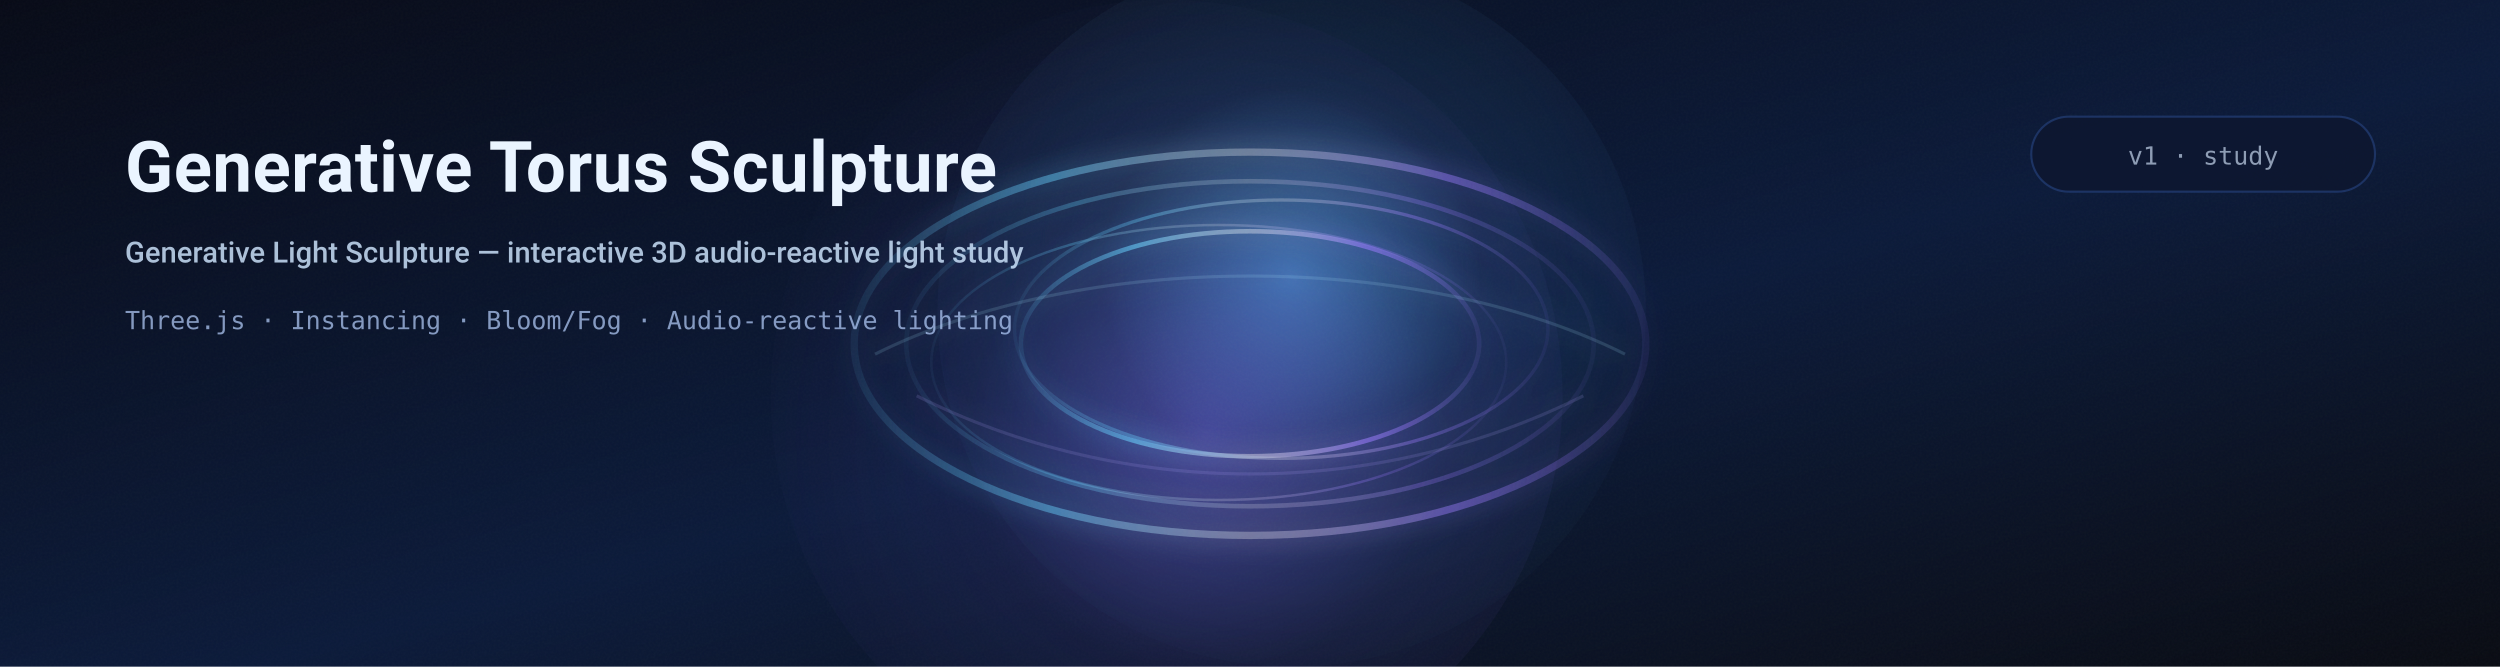
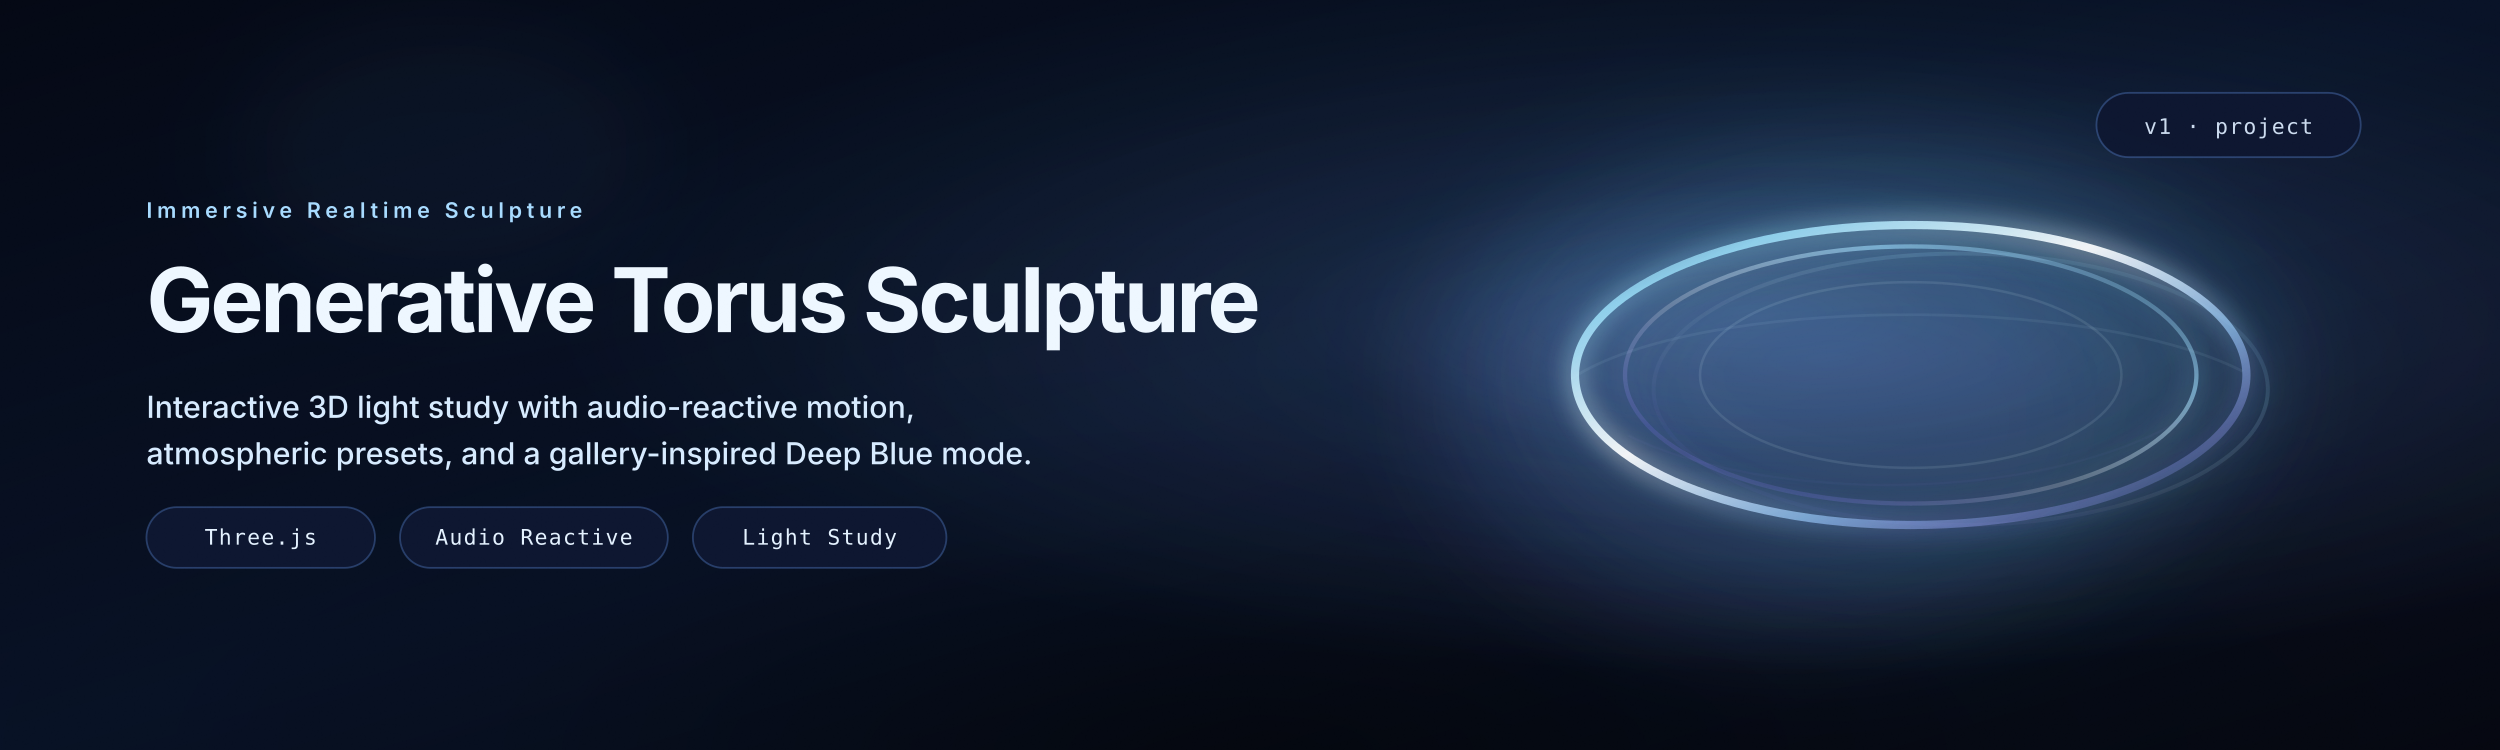
- <svg xmlns="http://www.w3.org/2000/svg" width="1200" height="320" viewBox="0 0 1200 320" role="img" aria-label="Generative Light Sculpture banner">
+ <svg xmlns="http://www.w3.org/2000/svg" width="1400" height="420" viewBox="0 0 1400 420" role="img" aria-label="Generative Torus Sculpture banner">
  <defs>
    <linearGradient id="bg" x1="0" y1="0" x2="1" y2="1">
-       <stop offset="0" stop-color="#070A16" />
-       <stop offset="0.55" stop-color="#0B1A3A" />
-       <stop offset="1" stop-color="#090B12" />
+       <stop offset="0" stop-color="#040814" />
+       <stop offset="0.5" stop-color="#081227" />
+       <stop offset="1" stop-color="#050811" />
    </linearGradient>
-     <radialGradient id="glowA" cx="50%" cy="45%" r="60%">
-       <stop offset="0" stop-color="#57B8FF" stop-opacity="0.55" />
-       <stop offset="0.45" stop-color="#57B8FF" stop-opacity="0.10" />
-       <stop offset="1" stop-color="#57B8FF" stop-opacity="0" />
+     <radialGradient id="ambientBlue" cx="70%" cy="42%" r="48%">
+       <stop offset="0" stop-color="#6ecfff" stop-opacity="0.22" />
+       <stop offset="0.38" stop-color="#6ecfff" stop-opacity="0.08" />
+       <stop offset="1" stop-color="#6ecfff" stop-opacity="0" />
    </radialGradient>
-     <radialGradient id="glowB" cx="55%" cy="55%" r="60%">
-       <stop offset="0" stop-color="#8A6CFF" stop-opacity="0.40" />
-       <stop offset="0.5" stop-color="#8A6CFF" stop-opacity="0.08" />
-       <stop offset="1" stop-color="#8A6CFF" stop-opacity="0" />
+     <radialGradient id="ambientViolet" cx="73%" cy="48%" r="42%">
+       <stop offset="0" stop-color="#8b72ff" stop-opacity="0.16" />
+       <stop offset="0.42" stop-color="#8b72ff" stop-opacity="0.05" />
+       <stop offset="1" stop-color="#8b72ff" stop-opacity="0" />
    </radialGradient>
-     <linearGradient id="torusStroke" x1="0" y1="0" x2="1" y2="0">
-       <stop offset="0" stop-color="#67D1FF" stop-opacity="0.15" />
-       <stop offset="0.25" stop-color="#67D1FF" stop-opacity="0.85" />
-       <stop offset="0.5" stop-color="#FFFFFF" stop-opacity="0.55" />
-       <stop offset="0.75" stop-color="#9A7BFF" stop-opacity="0.85" />
-       <stop offset="1" stop-color="#9A7BFF" stop-opacity="0.15" />
+     <radialGradient id="floorFade" cx="50%" cy="100%" r="72%">
+       <stop offset="0" stop-color="#000000" stop-opacity="0.48" />
+       <stop offset="0.42" stop-color="#000000" stop-opacity="0.12" />
+       <stop offset="1" stop-color="#000000" stop-opacity="0" />
+     </radialGradient>
+     <linearGradient id="torusOuter" x1="0" y1="0" x2="1" y2="1">
+       <stop offset="0" stop-color="#a9e9ff" stop-opacity="0.06" />
+       <stop offset="0.16" stop-color="#9fe5ff" stop-opacity="0.80" />
+       <stop offset="0.42" stop-color="#ffffff" stop-opacity="0.92" />
+       <stop offset="0.66" stop-color="#9bcfff" stop-opacity="0.64" />
+       <stop offset="0.82" stop-color="#97a2ff" stop-opacity="0.34" />
+       <stop offset="1" stop-color="#97a2ff" stop-opacity="0.04" />
+       <animateTransform attributeName="gradientTransform" type="rotate" from="0 0.5 0.5" to="360 0.5 0.5" dur="12s" repeatCount="indefinite" />
    </linearGradient>
-     <filter id="grain" x="-10%" y="-10%" width="120%" height="120%">
-       <feTurbulence type="fractalNoise" baseFrequency="0.9" numOctaves="2" stitchTiles="stitch" />
-       <feColorMatrix type="matrix" values="         1 0 0 0 0         0 1 0 0 0         0 0 1 0 0         0 0 0 0.06 0" />
-     </filter>
-     <filter id="softGlow" x="-30%" y="-30%" width="160%" height="160%">
-       <feGaussianBlur stdDeviation="6" result="blur" />
+     <linearGradient id="torusInner" x1="1" y1="0" x2="0" y2="1">
+       <stop offset="0" stop-color="#9edfff" stop-opacity="0.04" />
+       <stop offset="0.28" stop-color="#9edfff" stop-opacity="0.72" />
+       <stop offset="0.58" stop-color="#ffffff" stop-opacity="0.24" />
+       <stop offset="0.82" stop-color="#8878ff" stop-opacity="0.24" />
+       <stop offset="1" stop-color="#8878ff" stop-opacity="0.03" />
+     </linearGradient>
+     <filter id="softGlow" x="-40%" y="-40%" width="180%" height="180%">
+       <feGaussianBlur stdDeviation="7" result="blur" />
      <feMerge>
        <feMergeNode in="blur" />
        <feMergeNode in="SourceGraphic" />
      </feMerge>
    </filter>
+     <filter id="wideGlow" x="-50%" y="-50%" width="200%" height="200%">
+       <feGaussianBlur stdDeviation="28" />
+     </filter>
+     <filter id="grain" x="-10%" y="-10%" width="120%" height="120%">
+       <feTurbulence type="fractalNoise" baseFrequency="0.82" numOctaves="2" stitchTiles="stitch" />
+       <feColorMatrix type="matrix" values="         1 0 0 0 0         0 1 0 0 0         0 0 1 0 0         0 0 0 0.03 0" />
+     </filter>
    <style>
-       /* Subtle movement (no JS) */
-       .floatA { animation: floatA 6.5s ease-in-out infinite; transform-origin: 600px 160px; }
-       .floatB { animation: floatB 8.2s ease-in-out infinite; transform-origin: 600px 160px; }
-       .spin   { animation: spin 10s linear infinite; transform-origin: 600px 160px; }
-       .pulse  { animation: pulse 4.8s ease-in-out infinite; }
+       .floatA { animation: floatA 9s ease-in-out infinite; transform-origin: 1070px 210px; }
+       .floatB { animation: floatB 12s ease-in-out infinite; transform-origin: 1070px 210px; }
+       .pulse  { animation: pulse 6s ease-in-out infinite; }

-       @keyframes floatA { 0%,100% { transform: translate(0px, 0px); } 50% { transform: translate(0px, -6px);} }
-       @keyframes floatB { 0%,100% { transform: translate(0px, 0px); } 50% { transform: translate(0px, 5px);} }
-       @keyframes spin   { 0% { transform: rotate(0deg); } 100% { transform: rotate(360deg);} }
-       @keyframes pulse  { 0%,100% { opacity: 0.85; } 50% { opacity: 1; } }
+       .spin {
+         animation: spin 36s linear infinite;
+         transform-origin: 980px 210px;
+       }

-       /* Text look */
-       .title { font: 700 34px/1.1 system-ui, -apple-system, Segoe UI, Roboto, Arial, sans-serif; letter-spacing: 0.2px; }
-       .sub   { font: 500 14px/1.4 system-ui, -apple-system, Segoe UI, Roboto, Arial, sans-serif; opacity: 0.82; }
-       .meta  { font: 500 12px/1.4 ui-monospace, SFMono-Regular, Menlo, Monaco, Consolas, monospace; opacity: 0.70; }
+       @keyframes spin {
+         from { transform: rotate(0deg); }
+         to   { transform: rotate(360deg); }
+       }
+ 
+       @keyframes floatA {
+         0%,100% { transform: translate(0px, 0px); }
+         50% { transform: translate(8px, -6px); }
+       }
+ 
+       @keyframes floatB {
+         0%,100% { transform: translate(0px, 0px); }
+         50% { transform: translate(-6px, 6px); }
+       }
+ 
+       @keyframes pulse {
+         0%,100% { opacity: 0.9; }
+         50% { opacity: 1; }
+       }
+ 
+       .eyebrow {
+         font: 600 12px/1.2 Inter, system-ui, -apple-system, Segoe UI, Roboto, Arial, sans-serif;
+         letter-spacing: 0.22em;
+         text-transform: uppercase;
+       }
+ 
+       .title {
+         font: 700 50px/1.06 Inter, system-ui, -apple-system, Segoe UI, Roboto, Arial, sans-serif;
+         letter-spacing: -0.035em;
+       }
+ 
+       .sub {
+         font: 500 17px/1.55 Inter, system-ui, -apple-system, Segoe UI, Roboto, Arial, sans-serif;
+       }
+ 
+       .meta {
+         font: 500 12px/1.4 ui-monospace, SFMono-Regular, Menlo, Monaco, Consolas, monospace;
+         letter-spacing: 0.06em;
+       }
    </style>
  </defs>
-   <rect width="1200" height="320" fill="url(#bg)" />
-   <g class="floatA">
-     <circle cx="620" cy="150" r="170" fill="url(#glowA)" />
+   <rect width="1400" height="420" fill="url(#bg)" />
+   <rect width="1400" height="420" fill="url(#floorFade)" />
+   <g filter="url(#wideGlow)" opacity="0.75">
+     <ellipse cx="1020" cy="210" rx="220" ry="145" fill="#67c8ff" opacity="0.12" />
+     <ellipse cx="980" cy="235" rx="185" ry="120" fill="#8a72ff" opacity="0.08" />
+     <ellipse cx="250" cy="85" rx="115" ry="72" fill="#64c3ff" opacity="0.06" />
  </g>
-   <g class="floatB">
-     <circle cx="560" cy="190" r="190" fill="url(#glowB)" />
-   </g>
-   <g filter="url(#softGlow)" opacity="0.95">
-     <g class="spin" opacity="0.55">
-       <ellipse cx="600" cy="165" rx="190" ry="92" fill="none" stroke="url(#torusStroke)" stroke-width="3.5" />
-       <ellipse cx="600" cy="165" rx="165" ry="78" fill="none" stroke="url(#torusStroke)" stroke-width="2.2" opacity="0.65" />
+   <rect width="1400" height="420" fill="url(#ambientBlue)" />
+   <rect width="1400" height="420" fill="url(#ambientViolet)" />
+   <g transform="translate(90 0)">
+     <g class="floatA" filter="url(#wideGlow)" opacity="0.7">
+       <ellipse cx="980" cy="210" rx="210" ry="112" fill="#72d4ff" opacity="0.18" />
    </g>
-     <g class="floatA pulse" opacity="0.7">
-       <ellipse cx="600" cy="165" rx="110" ry="54" fill="none" stroke="url(#torusStroke)" stroke-width="2.2" />
-       <ellipse cx="615" cy="158" rx="128" ry="62" fill="none" stroke="url(#torusStroke)" stroke-width="1.6" opacity="0.65" />
-       <ellipse cx="585" cy="174" rx="138" ry="66" fill="none" stroke="url(#torusStroke)" stroke-width="1.2" opacity="0.5" />
+     <g class="floatB" opacity="0.22" filter="url(#softGlow)">
+       <ellipse cx="1008" cy="218" rx="172" ry="76" fill="none" stroke="url(#torusInner)" stroke-width="2.2" />
    </g>
-     <g opacity="0.45">
-       <path d="M420 170 C520 120, 680 120, 780 170" fill="none" stroke="#A8E7FF" stroke-opacity="0.35" stroke-width="1.5" />
-       <path d="M440 190 C540 240, 660 240, 760 190" fill="none" stroke="#B7A7FF" stroke-opacity="0.35" stroke-width="1.5" />
+     <g class="pulse spin" filter="url(#softGlow)">
+       <ellipse cx="980" cy="210" rx="188" ry="84" fill="none" stroke="url(#torusOuter)" stroke-width="4.6" />
+       <ellipse cx="980" cy="210" rx="160" ry="72" fill="none" stroke="url(#torusInner)" stroke-width="2.4" opacity="0.82" />
+     </g>
+     <g opacity="0.58" filter="url(#softGlow)">
+       <ellipse cx="980" cy="210" rx="118" ry="52" fill="none" stroke="#dff6ff" stroke-opacity="0.18" stroke-width="1.4" />
+     </g>
+     <g opacity="0.26">
+       <path d="M790 212 C860 166, 1080 164, 1166 208" fill="none" stroke="#caefff" stroke-opacity="0.28" stroke-width="1.5" />
+       <path d="M822 244 C900 282, 1050 282, 1130 236" fill="none" stroke="#9f8dff" stroke-opacity="0.14" stroke-width="1.2" />
    </g>
  </g>
-   <rect width="1200" height="320" filter="url(#grain)" opacity="0.45" />
-   <g transform="translate(60 92)">
-     <text class="title" x="0" y="0" fill="#EAF4FF">Generative Torus Sculpture</text>
-     <text class="sub" x="0" y="34" fill="#CFE6FF">Generative Light Sculpture — interactive 3D audio-reactive light study</text>
-     <text class="meta" x="0" y="66" fill="#B8D2FF">Three.js · Instancing · Bloom/Fog · Audio-reactive lighting</text>
+   <g transform="translate(82 122)">
+     <text class="eyebrow" x="0" y="0" fill="#a8dbff">Immersive Realtime Sculpture</text>
+     <text class="title" x="0" y="64" fill="#eef7ff">Generative Torus Sculpture</text>
+     <text class="sub" x="0" y="112" fill="#d7ebff">
+       Interactive 3D light study with audio-reactive motion,
+     </text>
+     <text class="sub" x="0" y="138" fill="#d7ebff">
+       atmospheric presets, and a gallery-inspired Deep Blue mode.
+     </text>
+     <g transform="translate(0 184)">
+       <rect x="0" y="-22" width="128" height="34" rx="17" fill="#0d1630" stroke="#4468a8" stroke-opacity="0.5" />
+       <text class="meta" x="64" y="-1" text-anchor="middle" fill="#e4f2ff">Three.js</text>
+       <rect x="142" y="-22" width="150" height="34" rx="17" fill="#0d1630" stroke="#4468a8" stroke-opacity="0.5" />
+       <text class="meta" x="217" y="-1" text-anchor="middle" fill="#e4f2ff">Audio Reactive</text>
+       <rect x="306" y="-22" width="142" height="34" rx="17" fill="#0d1630" stroke="#4468a8" stroke-opacity="0.5" />
+       <text class="meta" x="377" y="-1" text-anchor="middle" fill="#e4f2ff">Light Study</text>
+     </g>
  </g>
-   <g transform="translate(975 56)" opacity="0.9">
-     <rect x="0" y="0" width="165" height="36" rx="18" fill="#0D1630" stroke="#2A4A8A" stroke-opacity="0.6" />
-     <text x="82.5" y="23" text-anchor="middle" class="meta" fill="#D9E9FF">v1 · study</text>
+   <g transform="translate(1174 52)" opacity="0.92">
+     <rect x="0" y="0" width="148" height="36" rx="18" fill="#0d1630" stroke="#4468a8" stroke-opacity="0.56" />
+     <text x="74" y="23" text-anchor="middle" class="meta" fill="#dcecff">v1 · project</text>
  </g>
+   <rect width="1400" height="420" filter="url(#grain)" opacity="0.3" />
</svg>
